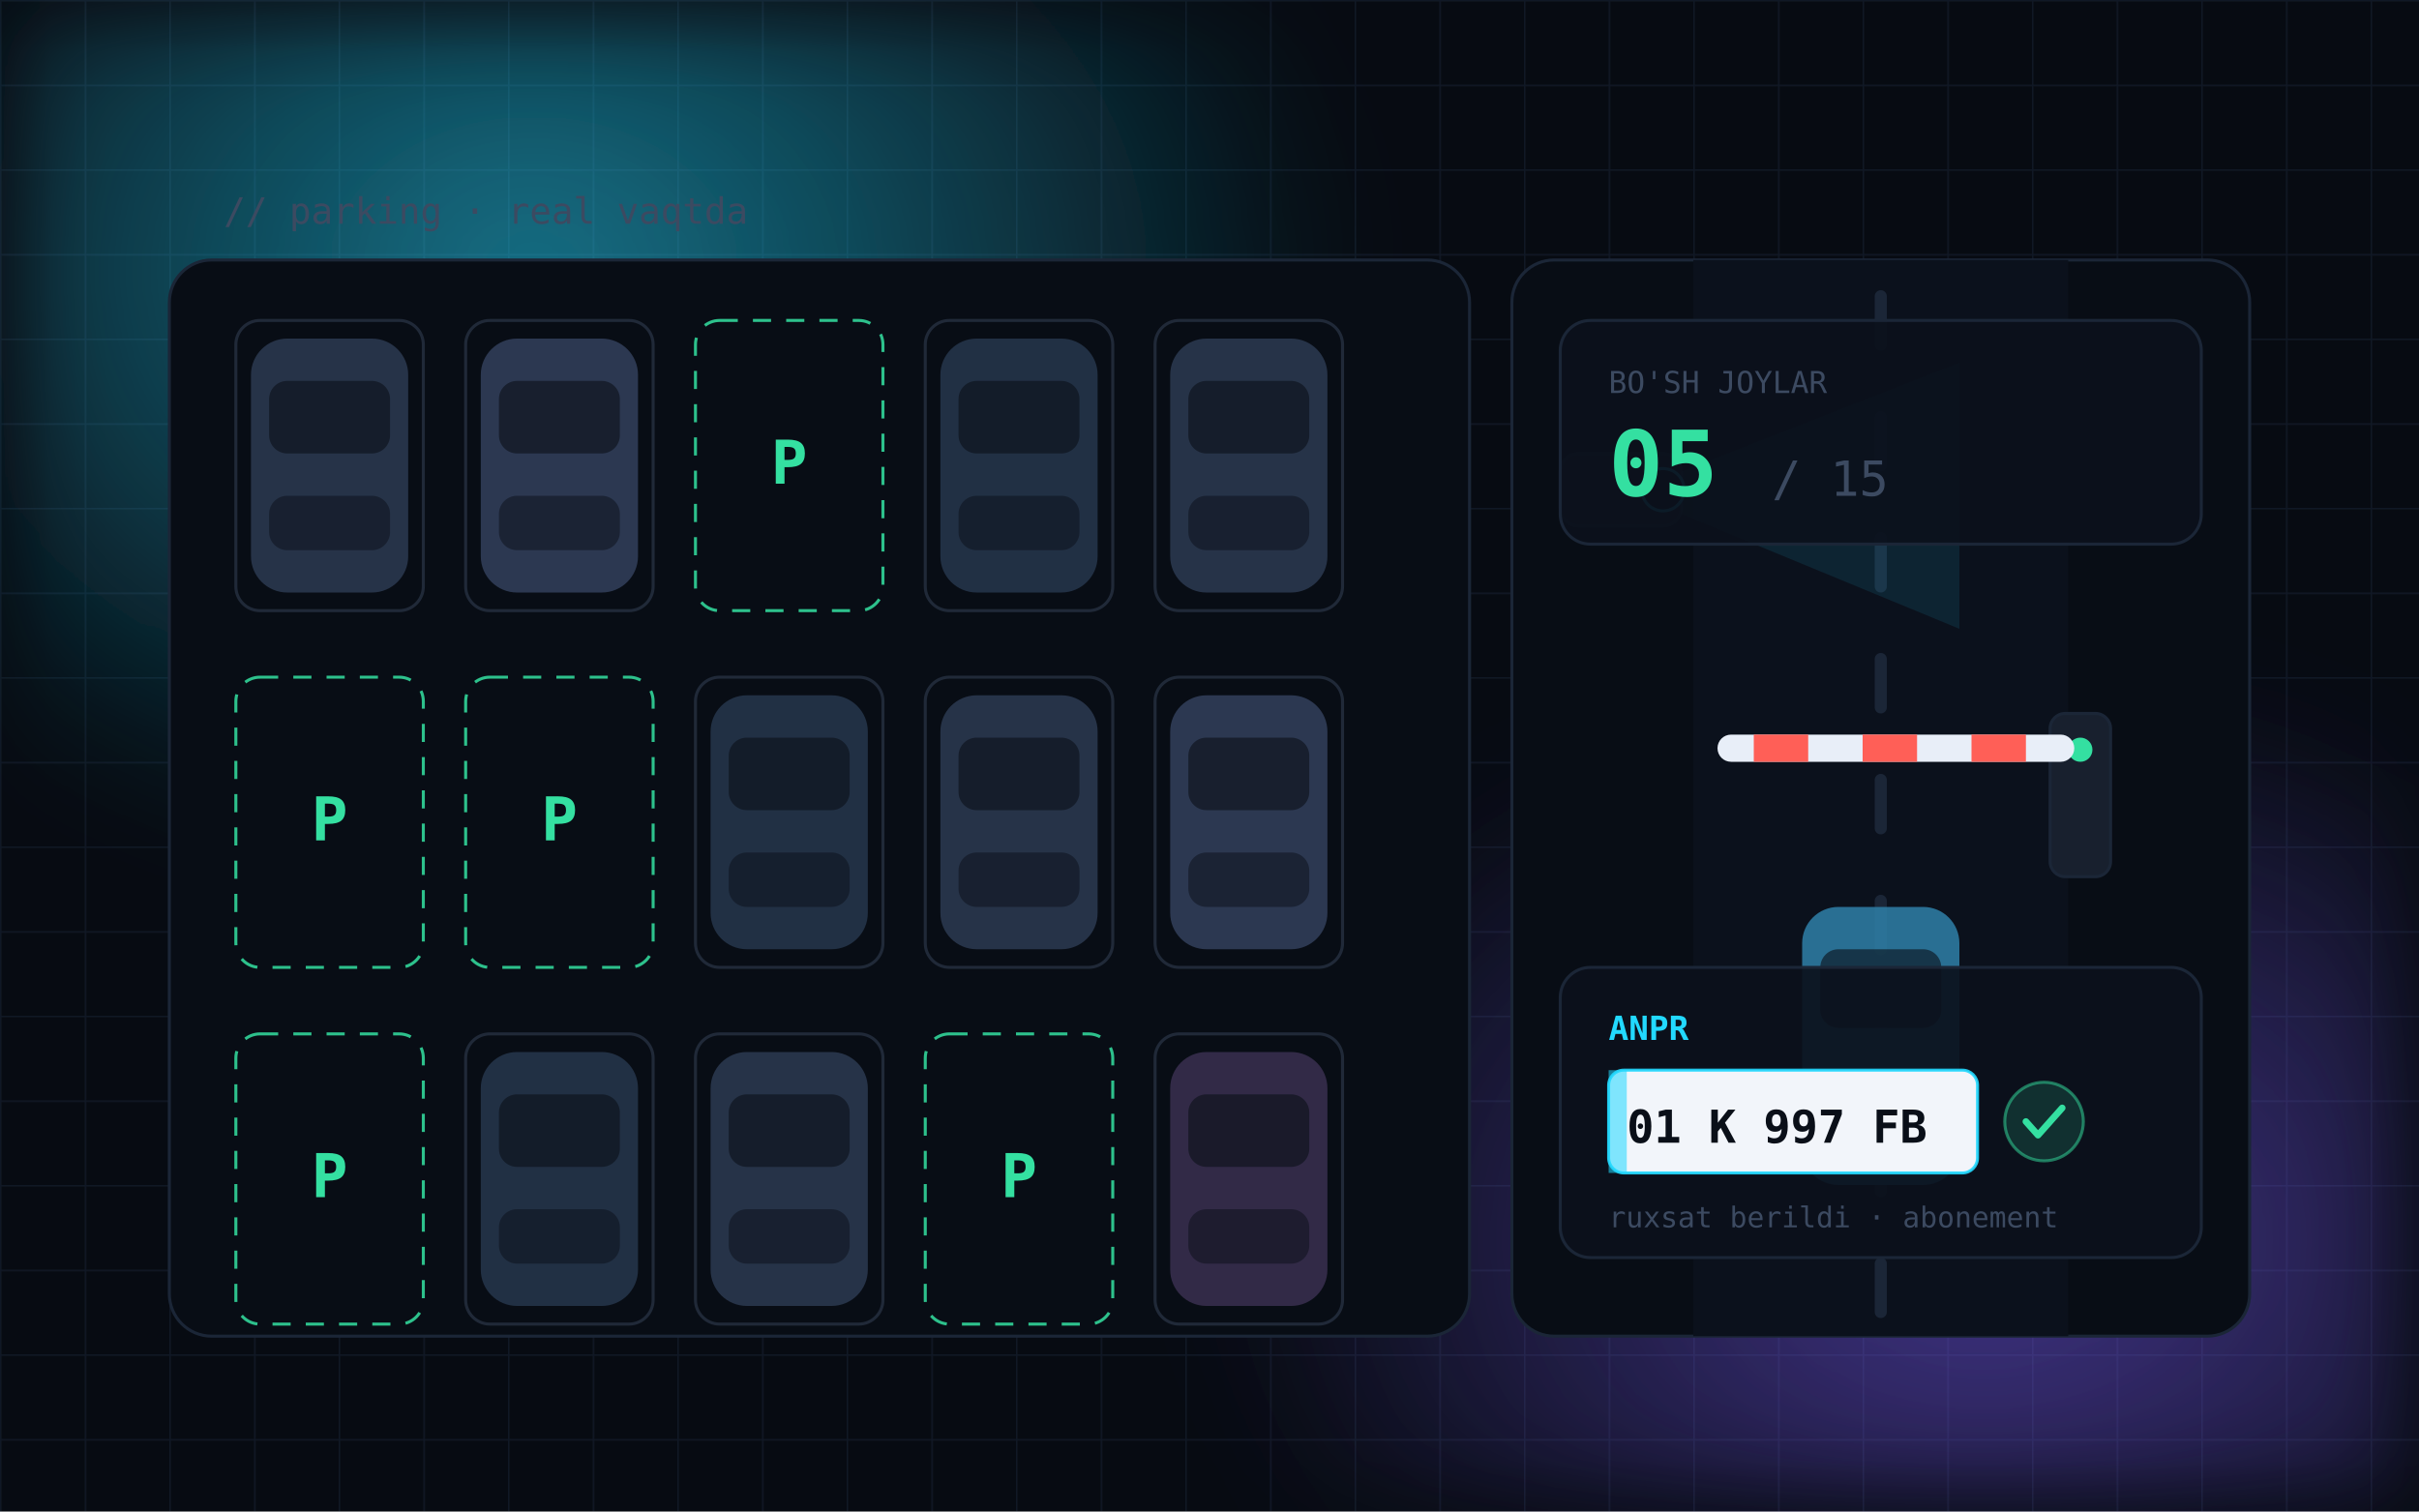
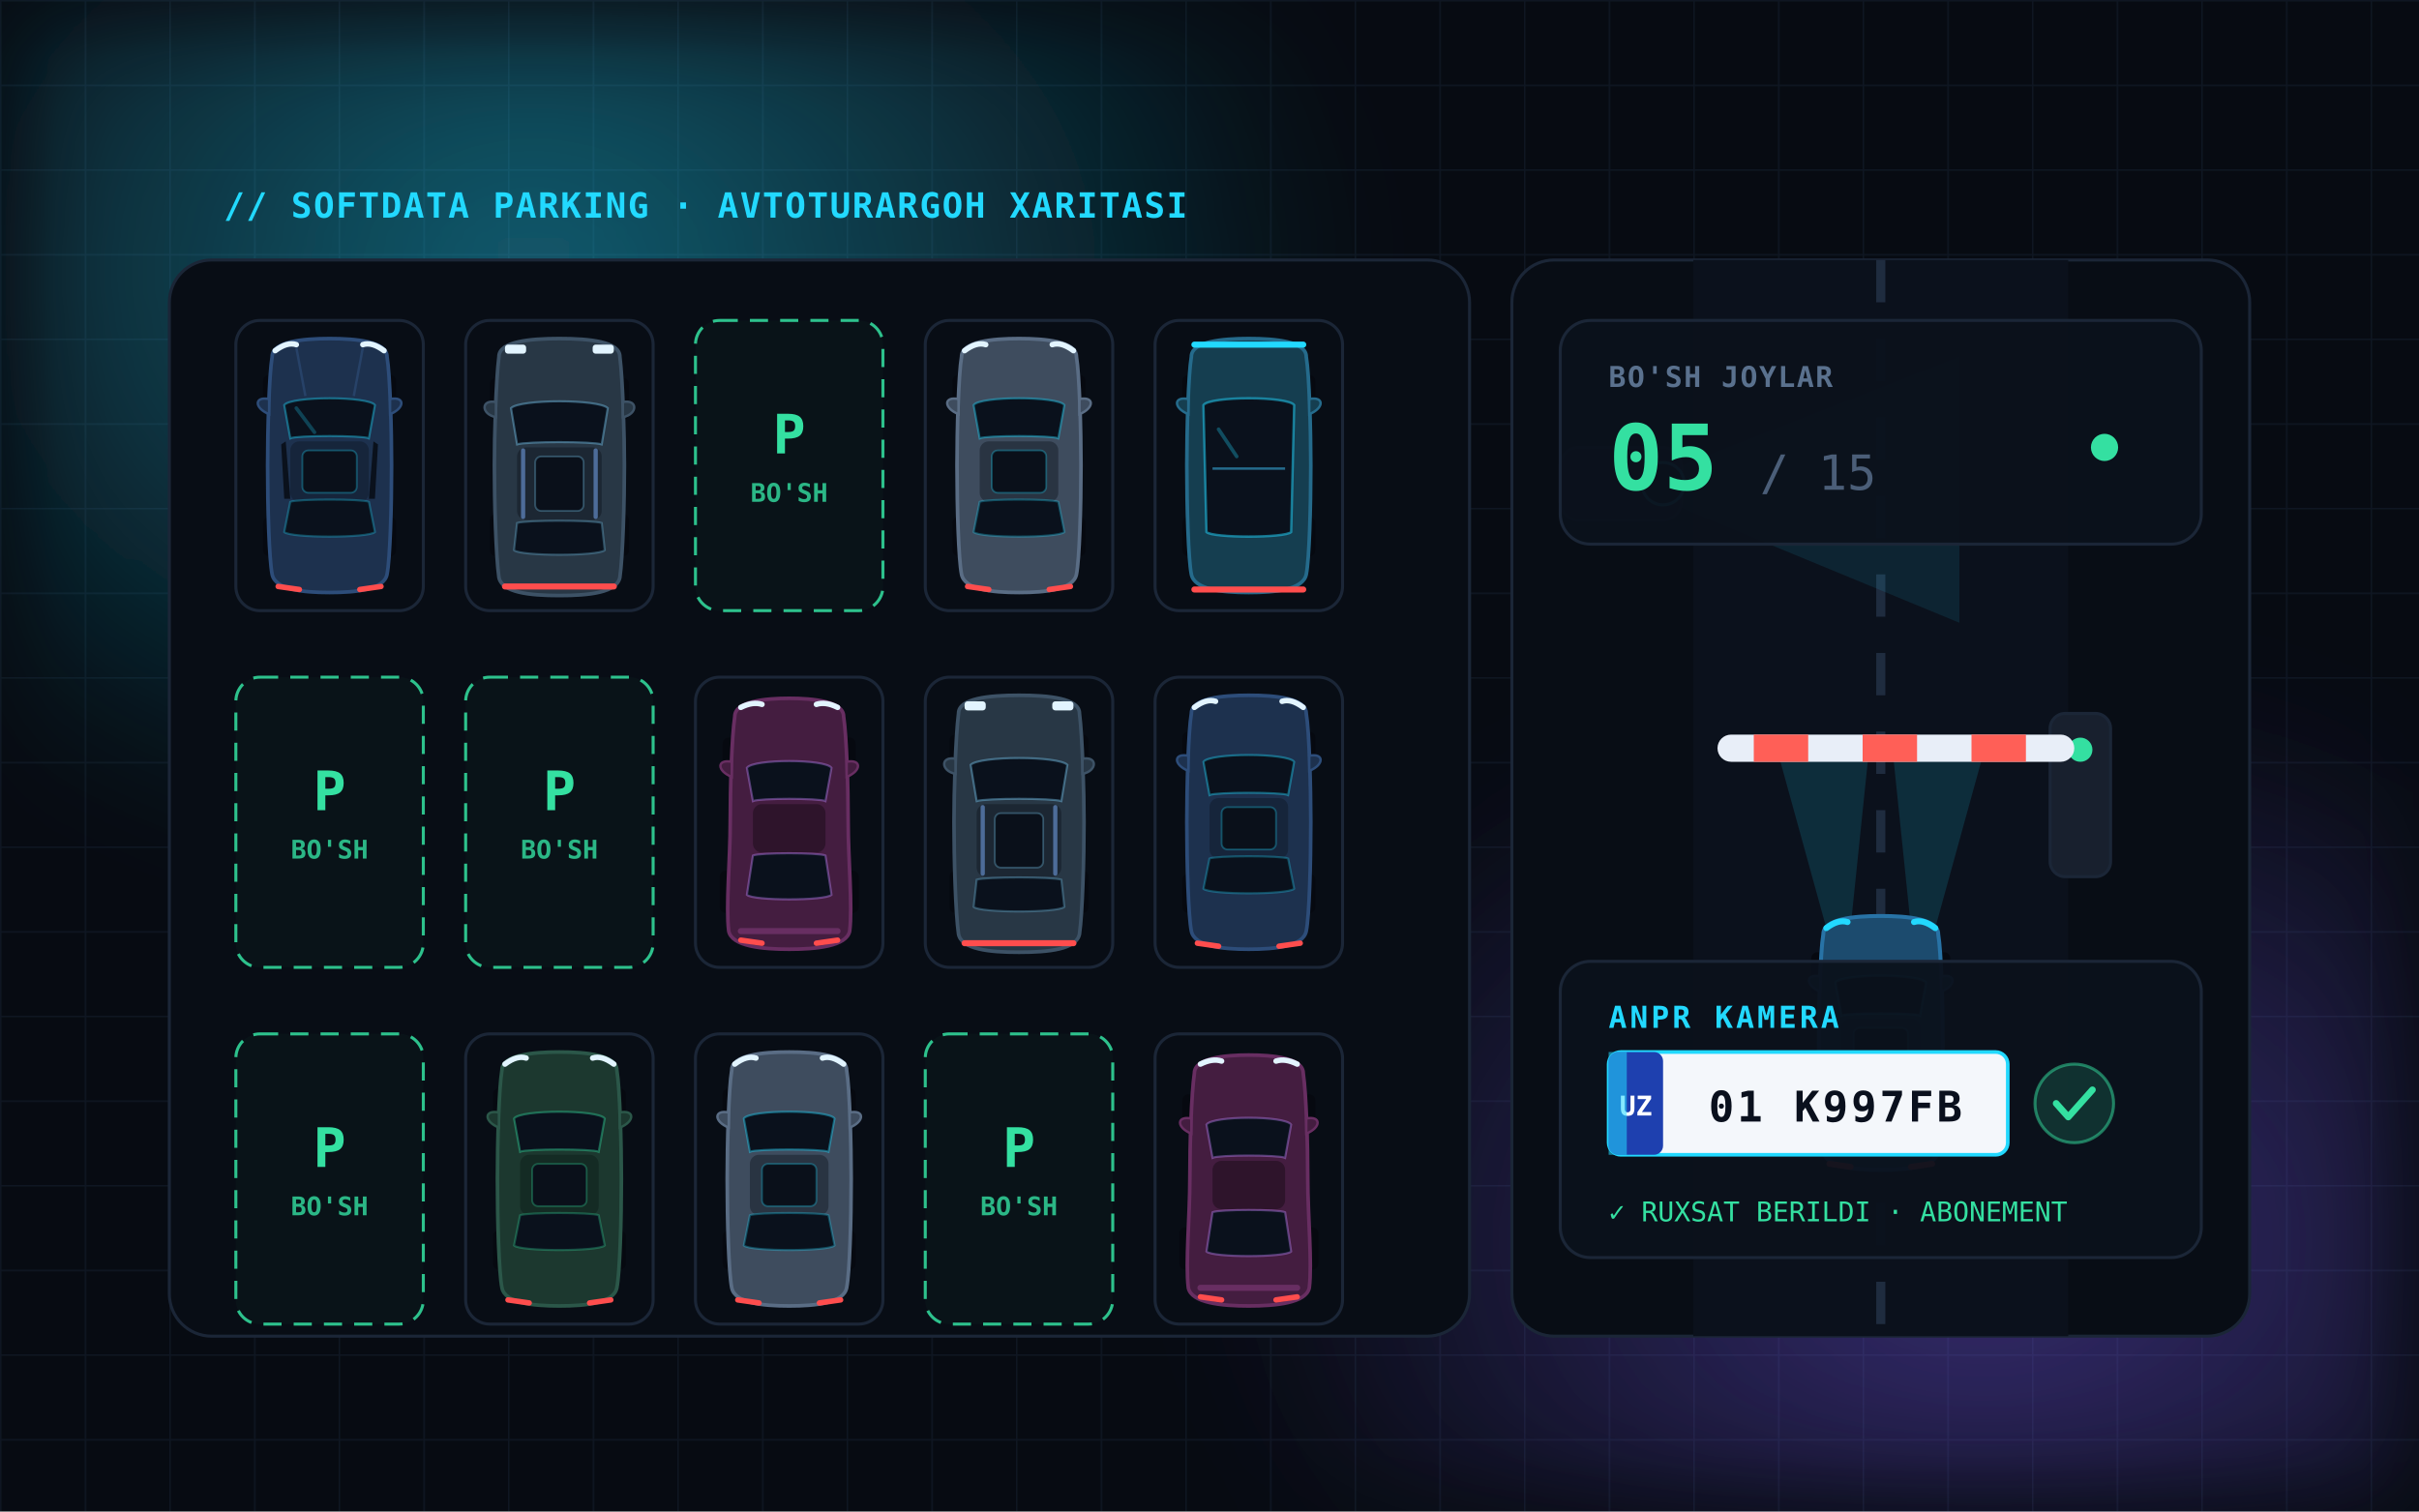
<svg xmlns="http://www.w3.org/2000/svg" viewBox="0 0 800 500" width="800" height="500" role="img" fill="none">
  <defs>
    <linearGradient id="gAcc" x1="0" y1="0" x2="1" y2="1">
      <stop offset="0" stop-color="#22D9FF" />
      <stop offset="0.55" stop-color="#6C7CFF" />
      <stop offset="1" stop-color="#A855F7" />
    </linearGradient>
    <linearGradient id="gFade" x1="0" y1="0" x2="0" y2="1">
      <stop offset="0" stop-color="#22D9FF" stop-opacity="0.42" />
      <stop offset="1" stop-color="#22D9FF" stop-opacity="0" />
    </linearGradient>
    <linearGradient id="gFade2" x1="0" y1="0" x2="0" y2="1">
      <stop offset="0" stop-color="#7C5CFF" stop-opacity="0.34" />
      <stop offset="1" stop-color="#7C5CFF" stop-opacity="0" />
    </linearGradient>
    <radialGradient id="gGlow" cx="0.5" cy="0.5" r="0.5">
-       <stop offset="0" stop-color="#22D9FF" stop-opacity="0.5" />
+       <stop offset="0" stop-color="#22D9FF" stop-opacity="0.4" />
      <stop offset="1" stop-color="#22D9FF" stop-opacity="0" />
    </radialGradient>
    <radialGradient id="gGlow2" cx="0.5" cy="0.5" r="0.5">
-       <stop offset="0" stop-color="#7C5CFF" stop-opacity="0.5" />
+       <stop offset="0" stop-color="#7C5CFF" stop-opacity="0.4" />
      <stop offset="1" stop-color="#7C5CFF" stop-opacity="0" />
    </radialGradient>
    <pattern id="pGrid" width="28" height="28" patternUnits="userSpaceOnUse">
-       <path d="M28 0H0V28" fill="none" stroke="#7FB2FF" stroke-opacity="0.08" stroke-width="1" />
+       <path d="M28 0H0V28" fill="none" stroke="#7FB2FF" stroke-opacity="0.07" stroke-width="1" />
    </pattern>
    <filter id="fBlur" x="-50%" y="-50%" width="200%" height="200%">
-       <feGaussianBlur stdDeviation="18" />
+       <feGaussianBlur stdDeviation="20" />
    </filter>
  </defs>
  <rect width="800" height="500" fill="#070B12" />
  <rect width="800" height="500" fill="url(#pGrid)" />
  <ellipse cx="176" cy="90" rx="272" ry="200" fill="url(#gGlow)" filter="url(#fBlur)" />
  <ellipse cx="656" cy="410" rx="256" ry="190" fill="url(#gGlow2)" filter="url(#fBlur)" />
  <rect x="56" y="86" width="430" height="356" rx="14" fill="#080D15" stroke="#1B2637" />
-   <text x="74" y="74" font-family="JetBrains Mono, Consolas, monospace" font-size="12" font-weight="500" fill="#3C4A61" text-anchor="start">// parking · real vaqtda</text>
-   <rect x="78" y="106" width="62" height="96" rx="8" fill="none" stroke="#39465C" stroke-opacity="0.5" stroke-dasharray="0" />
-   <rect x="83" y="112" width="52" height="84" rx="12" fill="#2C3A52" fill-opacity="0.85" />
-   <rect x="89" y="126" width="40" height="24" rx="6" fill="#0A0F18" fill-opacity="0.6" />
-   <rect x="89" y="164" width="40" height="18" rx="6" fill="#0A0F18" fill-opacity="0.5" />
-   <rect x="154" y="106" width="62" height="96" rx="8" fill="none" stroke="#39465C" stroke-opacity="0.5" stroke-dasharray="0" />
-   <rect x="159" y="112" width="52" height="84" rx="12" fill="#33405C" fill-opacity="0.85" />
-   <rect x="165" y="126" width="40" height="24" rx="6" fill="#0A0F18" fill-opacity="0.6" />
-   <rect x="165" y="164" width="40" height="18" rx="6" fill="#0A0F18" fill-opacity="0.5" />
-   <rect x="230" y="106" width="62" height="96" rx="8" fill="none" stroke="#34E0A1" stroke-opacity="0.85" stroke-dasharray="6 5">
-     <animate attributeName="stroke-opacity" values="0.85;0.35;0.85" dur="3.0s" repeatCount="indefinite" />
-   </rect>
-   <text x="261.0" y="160.0" font-family="JetBrains Mono, Consolas, monospace" font-size="20" font-weight="700" fill="#34E0A1" text-anchor="middle">P</text>
-   <rect x="306" y="106" width="62" height="96" rx="8" fill="none" stroke="#39465C" stroke-opacity="0.5" stroke-dasharray="0" />
-   <rect x="311" y="112" width="52" height="84" rx="12" fill="#26364D" fill-opacity="0.85" />
-   <rect x="317" y="126" width="40" height="24" rx="6" fill="#0A0F18" fill-opacity="0.6" />
-   <rect x="317" y="164" width="40" height="18" rx="6" fill="#0A0F18" fill-opacity="0.5" />
-   <rect x="382" y="106" width="62" height="96" rx="8" fill="none" stroke="#39465C" stroke-opacity="0.5" stroke-dasharray="0" />
-   <rect x="387" y="112" width="52" height="84" rx="12" fill="#2C3A52" fill-opacity="0.85" />
-   <rect x="393" y="126" width="40" height="24" rx="6" fill="#0A0F18" fill-opacity="0.6" />
-   <rect x="393" y="164" width="40" height="18" rx="6" fill="#0A0F18" fill-opacity="0.5" />
-   <rect x="78" y="224" width="62" height="96" rx="8" fill="none" stroke="#34E0A1" stroke-opacity="0.85" stroke-dasharray="6 5">
-     <animate attributeName="stroke-opacity" values="0.85;0.35;0.85" dur="2.4s" repeatCount="indefinite" />
-   </rect>
-   <text x="109.0" y="278.0" font-family="JetBrains Mono, Consolas, monospace" font-size="20" font-weight="700" fill="#34E0A1" text-anchor="middle">P</text>
-   <rect x="154" y="224" width="62" height="96" rx="8" fill="none" stroke="#34E0A1" stroke-opacity="0.85" stroke-dasharray="6 5">
-     <animate attributeName="stroke-opacity" values="0.85;0.35;0.85" dur="2.7s" repeatCount="indefinite" />
-   </rect>
-   <text x="185.0" y="278.0" font-family="JetBrains Mono, Consolas, monospace" font-size="20" font-weight="700" fill="#34E0A1" text-anchor="middle">P</text>
-   <rect x="230" y="224" width="62" height="96" rx="8" fill="none" stroke="#39465C" stroke-opacity="0.5" stroke-dasharray="0" />
-   <rect x="235" y="230" width="52" height="84" rx="12" fill="#26364D" fill-opacity="0.85" />
-   <rect x="241" y="244" width="40" height="24" rx="6" fill="#0A0F18" fill-opacity="0.6" />
-   <rect x="241" y="282" width="40" height="18" rx="6" fill="#0A0F18" fill-opacity="0.5" />
-   <rect x="306" y="224" width="62" height="96" rx="8" fill="none" stroke="#39465C" stroke-opacity="0.5" stroke-dasharray="0" />
-   <rect x="311" y="230" width="52" height="84" rx="12" fill="#2C3A52" fill-opacity="0.85" />
-   <rect x="317" y="244" width="40" height="24" rx="6" fill="#0A0F18" fill-opacity="0.6" />
-   <rect x="317" y="282" width="40" height="18" rx="6" fill="#0A0F18" fill-opacity="0.5" />
-   <rect x="382" y="224" width="62" height="96" rx="8" fill="none" stroke="#39465C" stroke-opacity="0.5" stroke-dasharray="0" />
-   <rect x="387" y="230" width="52" height="84" rx="12" fill="#33405C" fill-opacity="0.85" />
-   <rect x="393" y="244" width="40" height="24" rx="6" fill="#0A0F18" fill-opacity="0.6" />
-   <rect x="393" y="282" width="40" height="18" rx="6" fill="#0A0F18" fill-opacity="0.5" />
-   <rect x="78" y="342" width="62" height="96" rx="8" fill="none" stroke="#34E0A1" stroke-opacity="0.85" stroke-dasharray="6 5">
-     <animate attributeName="stroke-opacity" values="0.85;0.35;0.85" dur="2.4s" repeatCount="indefinite" />
-   </rect>
-   <text x="109.0" y="396.0" font-family="JetBrains Mono, Consolas, monospace" font-size="20" font-weight="700" fill="#34E0A1" text-anchor="middle">P</text>
-   <rect x="154" y="342" width="62" height="96" rx="8" fill="none" stroke="#39465C" stroke-opacity="0.5" stroke-dasharray="0" />
-   <rect x="159" y="348" width="52" height="84" rx="12" fill="#26364D" fill-opacity="0.85" />
-   <rect x="165" y="362" width="40" height="24" rx="6" fill="#0A0F18" fill-opacity="0.6" />
-   <rect x="165" y="400" width="40" height="18" rx="6" fill="#0A0F18" fill-opacity="0.5" />
-   <rect x="230" y="342" width="62" height="96" rx="8" fill="none" stroke="#39465C" stroke-opacity="0.5" stroke-dasharray="0" />
-   <rect x="235" y="348" width="52" height="84" rx="12" fill="#2C3A52" fill-opacity="0.85" />
-   <rect x="241" y="362" width="40" height="24" rx="6" fill="#0A0F18" fill-opacity="0.6" />
-   <rect x="241" y="400" width="40" height="18" rx="6" fill="#0A0F18" fill-opacity="0.5" />
-   <rect x="306" y="342" width="62" height="96" rx="8" fill="none" stroke="#34E0A1" stroke-opacity="0.85" stroke-dasharray="6 5">
-     <animate attributeName="stroke-opacity" values="0.85;0.35;0.85" dur="3.3s" repeatCount="indefinite" />
-   </rect>
-   <text x="337.0" y="396.0" font-family="JetBrains Mono, Consolas, monospace" font-size="20" font-weight="700" fill="#34E0A1" text-anchor="middle">P</text>
-   <rect x="382" y="342" width="62" height="96" rx="8" fill="none" stroke="#39465C" stroke-opacity="0.5" stroke-dasharray="0" />
-   <rect x="387" y="348" width="52" height="84" rx="12" fill="#3A3050" fill-opacity="0.85" />
-   <rect x="393" y="362" width="40" height="24" rx="6" fill="#0A0F18" fill-opacity="0.6" />
-   <rect x="393" y="400" width="40" height="18" rx="6" fill="#0A0F18" fill-opacity="0.5" />
+   <text x="74" y="72" font-family="JetBrains Mono, Consolas, monospace" font-size="11.5" font-weight="600" fill="#22D9FF" letter-spacing="0.5">// SOFTDATA PARKING · AVTOTURARGOH XARITASI</text>
+   <g transform="translate(109, 154)">
+     <rect x="-31" y="-48" width="62" height="96" rx="8" fill="none" stroke="#1B2637" stroke-width="1" />
+     <rect x="-22" y="-30" width="4.5" height="13" rx="2" fill="#060910" />
+     <rect x="17.5" y="-30" width="4.5" height="13" rx="2" fill="#060910" />
+     <rect x="-22" y="17" width="4.5" height="13" rx="2" fill="#060910" />
+     <rect x="17.5" y="17" width="4.5" height="13" rx="2" fill="#060910" />
+     <path d="M-19,-36 C-19,-41 -9,-42 0,-42 C9,-42 19,-41 19,-36 C20,-30 20.5,-12 20.5,0 C20.5,14 20,31 19,36 C18,41 9,42 0,42 C-9,42 -18,41 -19,36 C-20,31 -20.5,14 -20.5,0 C-20.5,-12 -20,-30 -19,-36 Z" fill="#1D314E" stroke="#2D4D7A" stroke-width="1.2" />
+     <path d="M-20,-22 C-25,-23 -25,-19 -20,-17 Z" fill="#1D314E" stroke="#2D4D7A" stroke-width="0.8" />
+     <path d="M20,-22 C25,-23 25,-19 20,-17 Z" fill="#1D314E" stroke="#2D4D7A" stroke-width="0.8" />
+     <path d="M-11,-39 L-8,-23 M11,-39 L8,-23" stroke="#2D4D7A" stroke-width="0.8" stroke-opacity="0.6" />
+     <path d="M-15,-20 C-13,-23 13,-23 15,-20 L13,-9 C11,-10 -11,-10 -13,-9 Z" fill="#0A111C" stroke="#22D9FF" stroke-opacity="0.4" stroke-width="0.7" />
+     <path d="M-11,-19 L-5,-11" stroke="#22D9FF" stroke-opacity="0.25" stroke-width="1.2" stroke-linecap="round" />
+     <rect x="-13" y="-8" width="26" height="20" rx="3" fill="#16253B" />
+     <rect x="-9" y="-5" width="18" height="14" rx="2" fill="#0A101A" stroke="#22D9FF" stroke-opacity="0.3" stroke-width="0.6" />
+     <path d="M-14.5,-8 L-13,11 L-15,11 L-16,-7 Z" fill="#0A111C" />
+     <path d="M14.5,-8 L13,11 L15,11 L16,-7 Z" fill="#0A111C" />
+     <path d="M-13,12 C-11,11 11,11 13,12 L15,22 C13,24 -13,24 -15,22 Z" fill="#0A111C" stroke="#22D9FF" stroke-opacity="0.3" stroke-width="0.7" />
+     <path d="M-18,-38 Q-14,-41 -11,-40" stroke="#E2F4FF" stroke-width="1.8" stroke-linecap="round" fill="none" />
+     <path d="M18,-38 Q14,-41 11,-40" stroke="#E2F4FF" stroke-width="1.8" stroke-linecap="round" fill="none" />
+     <line x1="-17" y1="40" x2="-10" y2="41" stroke="#FF4D4D" stroke-width="1.8" stroke-linecap="round" />
+     <line x1="17" y1="40" x2="10" y2="41" stroke="#FF4D4D" stroke-width="1.8" stroke-linecap="round" />
+   </g>
+   <g transform="translate(185, 154)">
+     <rect x="-31" y="-48" width="62" height="96" rx="8" fill="none" stroke="#1B2637" stroke-width="1" />
+     <rect x="-23" y="-29" width="5" height="14" rx="2" fill="#060910" />
+     <rect x="18" y="-29" width="5" height="14" rx="2" fill="#060910" />
+     <rect x="-23" y="16" width="5" height="14" rx="2" fill="#060910" />
+     <rect x="18" y="16" width="5" height="14" rx="2" fill="#060910" />
+     <path d="M-20,-36 C-20,-41 -10,-42 0,-42 C10,-42 20,-41 20,-36 C21,-28 21.5,-10 21.5,0 C21.5,12 21,30 20,37 C19,42 10,43 0,43 C-10,43 -19,42 -20,37 C-21,30 -21.5,12 -21.5,0 C-21.5,-10 -21,-28 -20,-36 Z" fill="#283745" stroke="#3D5266" stroke-width="1.2" />
+     <path d="M-21,-21 C-26,-22 -26,-17 -21,-16 Z" fill="#283745" stroke="#3D5266" stroke-width="0.8" />
+     <path d="M21,-21 C26,-22 26,-17 21,-16 Z" fill="#283745" stroke="#3D5266" stroke-width="0.8" />
+     <path d="M-16,-19 C-13,-22 13,-22 16,-19 L14,-7 C11,-8 -11,-8 -14,-7 Z" fill="#0A111C" stroke="#7DD3FC" stroke-opacity="0.4" stroke-width="0.7" />
+     <rect x="-14" y="-6" width="28" height="24" rx="3" fill="#1C2733" />
+     <line x1="-12" y1="-5" x2="-12" y2="17" stroke="#7FB2FF" stroke-opacity="0.5" stroke-width="1.4" stroke-linecap="round" />
+     <line x1="12" y1="-5" x2="12" y2="17" stroke="#7FB2FF" stroke-opacity="0.5" stroke-width="1.4" stroke-linecap="round" />
+     <rect x="-8" y="-3" width="16" height="18" rx="2" fill="#0A101A" stroke="#7DD3FC" stroke-opacity="0.3" stroke-width="0.6" />
+     <path d="M-14,19 C-11,18 11,18 14,19 L15,28 C13,30 -13,30 -15,28 Z" fill="#0A111C" stroke="#7DD3FC" stroke-opacity="0.3" stroke-width="0.7" />
+     <rect x="-18" y="-40" width="7" height="3" rx="1" fill="#E2F4FF" />
+     <rect x="11" y="-40" width="7" height="3" rx="1" fill="#E2F4FF" />
+     <path d="M-18,40 L18,40" stroke="#FF4D4D" stroke-width="2" stroke-linecap="round" />
+   </g>
+   <rect x="230" y="106" width="62" height="96" rx="8" fill="#34E0A1" fill-opacity="0.03" stroke="#34E0A1" stroke-opacity="0.85" stroke-dasharray="6 4">
+     <animate attributeName="stroke-opacity" values="0.85;0.3;0.85" dur="2.8s" repeatCount="indefinite" />
+   </rect>
+   <text x="261" y="150" font-family="JetBrains Mono, Consolas, monospace" font-size="18" font-weight="800" fill="#34E0A1" text-anchor="middle">P</text>
+   <text x="261" y="166" font-family="JetBrains Mono, Consolas, monospace" font-size="8.5" font-weight="600" fill="#34E0A1" fill-opacity="0.8" text-anchor="middle">BO'SH</text>
+   <g transform="translate(337, 154)">
+     <rect x="-31" y="-48" width="62" height="96" rx="8" fill="none" stroke="#1B2637" stroke-width="1" />
+     <rect x="-22" y="-30" width="4.5" height="13" rx="2" fill="#060910" />
+     <rect x="17.5" y="-30" width="4.5" height="13" rx="2" fill="#060910" />
+     <rect x="-22" y="17" width="4.5" height="13" rx="2" fill="#060910" />
+     <rect x="17.5" y="17" width="4.5" height="13" rx="2" fill="#060910" />
+     <path d="M-19,-36 C-19,-41 -9,-42 0,-42 C9,-42 19,-41 19,-36 C20,-30 20.5,-12 20.5,0 C20.5,14 20,31 19,36 C18,41 9,42 0,42 C-9,42 -18,41 -19,36 C-20,31 -20.5,14 -20.5,0 C-20.5,-12 -20,-30 -19,-36 Z" fill="#3E4C5E" stroke="#5A6D85" stroke-width="1.2" />
+     <path d="M-20,-22 C-25,-23 -25,-19 -20,-17 Z" fill="#3E4C5E" stroke="#5A6D85" stroke-width="0.8" />
+     <path d="M20,-22 C25,-23 25,-19 20,-17 Z" fill="#3E4C5E" stroke="#5A6D85" stroke-width="0.8" />
+     <path d="M-15,-20 C-13,-23 13,-23 15,-20 L13,-9 C11,-10 -11,-10 -13,-9 Z" fill="#0A111C" stroke="#22D9FF" stroke-opacity="0.4" stroke-width="0.7" />
+     <rect x="-13" y="-8" width="26" height="20" rx="3" fill="#293442" />
+     <rect x="-9" y="-5" width="18" height="14" rx="2" fill="#0A101A" stroke="#22D9FF" stroke-opacity="0.3" stroke-width="0.6" />
+     <path d="M-13,12 C-11,11 11,11 13,12 L15,22 C13,24 -13,24 -15,22 Z" fill="#0A111C" stroke="#22D9FF" stroke-opacity="0.3" stroke-width="0.7" />
+     <path d="M-18,-38 Q-14,-41 -11,-40" stroke="#E2F4FF" stroke-width="1.8" stroke-linecap="round" fill="none" />
+     <path d="M18,-38 Q14,-41 11,-40" stroke="#E2F4FF" stroke-width="1.8" stroke-linecap="round" fill="none" />
+     <line x1="-17" y1="40" x2="-10" y2="41" stroke="#FF4D4D" stroke-width="1.8" stroke-linecap="round" />
+     <line x1="17" y1="40" x2="10" y2="41" stroke="#FF4D4D" stroke-width="1.8" stroke-linecap="round" />
+   </g>
+   <g transform="translate(413, 154)">
+     <rect x="-31" y="-48" width="62" height="96" rx="8" fill="none" stroke="#1B2637" stroke-width="1" />
+     <rect x="-22" y="-30" width="4.5" height="13" rx="2" fill="#060910" />
+     <rect x="17.5" y="-30" width="4.5" height="13" rx="2" fill="#060910" />
+     <rect x="-22" y="17" width="4.5" height="13" rx="2" fill="#060910" />
+     <rect x="17.5" y="17" width="4.5" height="13" rx="2" fill="#060910" />
+     <path d="M-19,-36 C-19,-41 -9,-42 0,-42 C9,-42 19,-41 19,-36 C20,-30 20.5,-12 20.5,0 C20.5,14 20,31 19,36 C18,41 9,42 0,42 C-9,42 -18,41 -19,36 C-20,31 -20.5,14 -20.5,0 C-20.5,-12 -20,-30 -19,-36 Z" fill="#153E50" stroke="#256B8C" stroke-width="1.2" />
+     <path d="M-20,-22 C-25,-23 -25,-19 -20,-17 Z" fill="#153E50" stroke="#256B8C" stroke-width="0.8" />
+     <path d="M20,-22 C25,-23 25,-19 20,-17 Z" fill="#153E50" stroke="#256B8C" stroke-width="0.8" />
+     <path d="M-15,-20 C-13,-23 13,-23 15,-20 L14,22 C12,24 -12,24 -14,22 Z" fill="#0A111C" stroke="#22D9FF" stroke-opacity="0.5" stroke-width="0.8" />
+     <path d="M-10,-12 L-4,-3" stroke="#22D9FF" stroke-opacity="0.3" stroke-width="1.2" stroke-linecap="round" />
+     <line x1="-12" y1="1" x2="12" y2="1" stroke="#256B8C" stroke-width="0.8" />
+     <path d="M-18,-40 L18,-40" stroke="#22D9FF" stroke-width="2" stroke-linecap="round" />
+     <path d="M-18,41 L18,41" stroke="#FF4D4D" stroke-width="2" stroke-linecap="round" />
+   </g>
+   <rect x="78" y="224" width="62" height="96" rx="8" fill="#34E0A1" fill-opacity="0.03" stroke="#34E0A1" stroke-opacity="0.85" stroke-dasharray="6 4">
+     <animate attributeName="stroke-opacity" values="0.85;0.3;0.85" dur="2.4s" repeatCount="indefinite" />
+   </rect>
+   <text x="109" y="268" font-family="JetBrains Mono, Consolas, monospace" font-size="18" font-weight="800" fill="#34E0A1" text-anchor="middle">P</text>
+   <text x="109" y="284" font-family="JetBrains Mono, Consolas, monospace" font-size="8.5" font-weight="600" fill="#34E0A1" fill-opacity="0.8" text-anchor="middle">BO'SH</text>
+   <rect x="154" y="224" width="62" height="96" rx="8" fill="#34E0A1" fill-opacity="0.03" stroke="#34E0A1" stroke-opacity="0.85" stroke-dasharray="6 4">
+     <animate attributeName="stroke-opacity" values="0.85;0.3;0.85" dur="3.1s" repeatCount="indefinite" />
+   </rect>
+   <text x="185" y="268" font-family="JetBrains Mono, Consolas, monospace" font-size="18" font-weight="800" fill="#34E0A1" text-anchor="middle">P</text>
+   <text x="185" y="284" font-family="JetBrains Mono, Consolas, monospace" font-size="8.5" font-weight="600" fill="#34E0A1" fill-opacity="0.8" text-anchor="middle">BO'SH</text>
+   <g transform="translate(261, 272)">
+     <rect x="-31" y="-48" width="62" height="96" rx="8" fill="none" stroke="#1B2637" stroke-width="1" />
+     <rect x="-22" y="-28" width="4.5" height="13" rx="2" fill="#060910" />
+     <rect x="17.5" y="-28" width="4.5" height="13" rx="2" fill="#060910" />
+     <rect x="-23" y="16" width="5" height="14" rx="2" fill="#060910" />
+     <rect x="18" y="16" width="5" height="14" rx="2" fill="#060910" />
+     <path d="M-18,-35 C-18,-40 -8,-41 0,-41 C8,-41 18,-40 18,-35 C19,-28 19.5,-12 19.5,0 C19.5,12 21,28 20,36 C19,41 9,42 0,42 C-9,42 -19,41 -20,36 C-21,28 -19.5,12 -19.5,0 C-19.5,-12 -19,-28 -18,-35 Z" fill="#441D40" stroke="#682E62" stroke-width="1.2" />
+     <path d="M-19,-20 C-24,-21 -24,-17 -19,-15 Z" fill="#441D40" stroke="#682E62" stroke-width="0.8" />
+     <path d="M19,-20 C24,-21 24,-17 19,-15 Z" fill="#441D40" stroke="#682E62" stroke-width="0.8" />
+     <path d="M-14,-18 C-12,-21 12,-21 14,-18 L12,-7 C10,-8 -10,-8 -12,-7 Z" fill="#0A111C" stroke="#C084FC" stroke-opacity="0.4" stroke-width="0.7" />
+     <rect x="-12" y="-6" width="24" height="16" rx="3" fill="#2E142B" />
+     <path d="M-12,11 C-10,10 10,10 12,11 L14,24 C12,26 -12,26 -14,24 Z" fill="#0A111C" stroke="#C084FC" stroke-opacity="0.4" stroke-width="0.7" />
+     <line x1="-16" y1="36" x2="16" y2="36" stroke="#682E62" stroke-width="2" stroke-linecap="round" />
+     <path d="M-16,-38 Q-12,-40 -9,-39" stroke="#E2F4FF" stroke-width="1.8" stroke-linecap="round" fill="none" />
+     <path d="M16,-38 Q12,-40 9,-39" stroke="#E2F4FF" stroke-width="1.8" stroke-linecap="round" fill="none" />
+     <line x1="-16" y1="39" x2="-9" y2="40" stroke="#FF4D4D" stroke-width="1.8" stroke-linecap="round" />
+     <line x1="16" y1="39" x2="9" y2="40" stroke="#FF4D4D" stroke-width="1.8" stroke-linecap="round" />
+   </g>
+   <g transform="translate(337, 272)">
+     <rect x="-31" y="-48" width="62" height="96" rx="8" fill="none" stroke="#1B2637" stroke-width="1" />
+     <rect x="-23" y="-29" width="5" height="14" rx="2" fill="#060910" />
+     <rect x="18" y="-29" width="5" height="14" rx="2" fill="#060910" />
+     <rect x="-23" y="16" width="5" height="14" rx="2" fill="#060910" />
+     <rect x="18" y="16" width="5" height="14" rx="2" fill="#060910" />
+     <path d="M-20,-36 C-20,-41 -10,-42 0,-42 C10,-42 20,-41 20,-36 C21,-28 21.5,-10 21.5,0 C21.5,12 21,30 20,37 C19,42 10,43 0,43 C-10,43 -19,42 -20,37 C-21,30 -21.5,12 -21.5,0 C-21.5,-10 -21,-28 -20,-36 Z" fill="#283745" stroke="#3D5266" stroke-width="1.2" />
+     <path d="M-21,-21 C-26,-22 -26,-17 -21,-16 Z" fill="#283745" stroke="#3D5266" stroke-width="0.8" />
+     <path d="M21,-21 C26,-22 26,-17 21,-16 Z" fill="#283745" stroke="#3D5266" stroke-width="0.8" />
+     <path d="M-16,-19 C-13,-22 13,-22 16,-19 L14,-7 C11,-8 -11,-8 -14,-7 Z" fill="#0A111C" stroke="#7DD3FC" stroke-opacity="0.4" stroke-width="0.7" />
+     <rect x="-14" y="-6" width="28" height="24" rx="3" fill="#1C2733" />
+     <line x1="-12" y1="-5" x2="-12" y2="17" stroke="#7FB2FF" stroke-opacity="0.5" stroke-width="1.4" stroke-linecap="round" />
+     <line x1="12" y1="-5" x2="12" y2="17" stroke="#7FB2FF" stroke-opacity="0.5" stroke-width="1.4" stroke-linecap="round" />
+     <rect x="-8" y="-3" width="16" height="18" rx="2" fill="#0A101A" stroke="#7DD3FC" stroke-opacity="0.3" stroke-width="0.6" />
+     <path d="M-14,19 C-11,18 11,18 14,19 L15,28 C13,30 -13,30 -15,28 Z" fill="#0A111C" stroke="#7DD3FC" stroke-opacity="0.3" stroke-width="0.7" />
+     <rect x="-18" y="-40" width="7" height="3" rx="1" fill="#E2F4FF" />
+     <rect x="11" y="-40" width="7" height="3" rx="1" fill="#E2F4FF" />
+     <path d="M-18,40 L18,40" stroke="#FF4D4D" stroke-width="2" stroke-linecap="round" />
+   </g>
+   <g transform="translate(413, 272)">
+     <rect x="-31" y="-48" width="62" height="96" rx="8" fill="none" stroke="#1B2637" stroke-width="1" />
+     <rect x="-22" y="-30" width="4.5" height="13" rx="2" fill="#060910" />
+     <rect x="17.5" y="-30" width="4.5" height="13" rx="2" fill="#060910" />
+     <rect x="-22" y="17" width="4.5" height="13" rx="2" fill="#060910" />
+     <rect x="17.5" y="17" width="4.5" height="13" rx="2" fill="#060910" />
+     <path d="M-19,-36 C-19,-41 -9,-42 0,-42 C9,-42 19,-41 19,-36 C20,-30 20.5,-12 20.5,0 C20.5,14 20,31 19,36 C18,41 9,42 0,42 C-9,42 -18,41 -19,36 C-20,31 -20.5,14 -20.5,0 C-20.5,-12 -20,-30 -19,-36 Z" fill="#1D314E" stroke="#2D4D7A" stroke-width="1.2" />
+     <path d="M-20,-22 C-25,-23 -25,-19 -20,-17 Z" fill="#1D314E" stroke="#2D4D7A" stroke-width="0.8" />
+     <path d="M20,-22 C25,-23 25,-19 20,-17 Z" fill="#1D314E" stroke="#2D4D7A" stroke-width="0.8" />
+     <path d="M-15,-20 C-13,-23 13,-23 15,-20 L13,-9 C11,-10 -11,-10 -13,-9 Z" fill="#0A111C" stroke="#22D9FF" stroke-opacity="0.4" stroke-width="0.7" />
+     <rect x="-13" y="-8" width="26" height="20" rx="3" fill="#16253B" />
+     <rect x="-9" y="-5" width="18" height="14" rx="2" fill="#0A101A" stroke="#22D9FF" stroke-opacity="0.3" stroke-width="0.6" />
+     <path d="M-13,12 C-11,11 11,11 13,12 L15,22 C13,24 -13,24 -15,22 Z" fill="#0A111C" stroke="#22D9FF" stroke-opacity="0.3" stroke-width="0.7" />
+     <path d="M-18,-38 Q-14,-41 -11,-40" stroke="#E2F4FF" stroke-width="1.8" stroke-linecap="round" fill="none" />
+     <path d="M18,-38 Q14,-41 11,-40" stroke="#E2F4FF" stroke-width="1.8" stroke-linecap="round" fill="none" />
+     <line x1="-17" y1="40" x2="-10" y2="41" stroke="#FF4D4D" stroke-width="1.8" stroke-linecap="round" />
+     <line x1="17" y1="40" x2="10" y2="41" stroke="#FF4D4D" stroke-width="1.8" stroke-linecap="round" />
+   </g>
+   <rect x="78" y="342" width="62" height="96" rx="8" fill="#34E0A1" fill-opacity="0.03" stroke="#34E0A1" stroke-opacity="0.85" stroke-dasharray="6 4">
+     <animate attributeName="stroke-opacity" values="0.85;0.3;0.85" dur="2.6s" repeatCount="indefinite" />
+   </rect>
+   <text x="109" y="386" font-family="JetBrains Mono, Consolas, monospace" font-size="18" font-weight="800" fill="#34E0A1" text-anchor="middle">P</text>
+   <text x="109" y="402" font-family="JetBrains Mono, Consolas, monospace" font-size="8.5" font-weight="600" fill="#34E0A1" fill-opacity="0.8" text-anchor="middle">BO'SH</text>
+   <g transform="translate(185, 390)">
+     <rect x="-31" y="-48" width="62" height="96" rx="8" fill="none" stroke="#1B2637" stroke-width="1" />
+     <rect x="-22" y="-30" width="4.5" height="13" rx="2" fill="#060910" />
+     <rect x="17.5" y="-30" width="4.5" height="13" rx="2" fill="#060910" />
+     <rect x="-22" y="17" width="4.5" height="13" rx="2" fill="#060910" />
+     <rect x="17.5" y="17" width="4.5" height="13" rx="2" fill="#060910" />
+     <path d="M-19,-36 C-19,-41 -9,-42 0,-42 C9,-42 19,-41 19,-36 C20,-30 20.5,-12 20.5,0 C20.5,14 20,31 19,36 C18,41 9,42 0,42 C-9,42 -18,41 -19,36 C-20,31 -20.5,14 -20.5,0 C-20.5,-12 -20,-30 -19,-36 Z" fill="#1C382F" stroke="#2B5749" stroke-width="1.2" />
+     <path d="M-20,-22 C-25,-23 -25,-19 -20,-17 Z" fill="#1C382F" stroke="#2B5749" stroke-width="0.8" />
+     <path d="M20,-22 C25,-23 25,-19 20,-17 Z" fill="#1C382F" stroke="#2B5749" stroke-width="0.8" />
+     <path d="M-15,-20 C-13,-23 13,-23 15,-20 L13,-9 C11,-10 -11,-10 -13,-9 Z" fill="#0A111C" stroke="#34E0A1" stroke-opacity="0.4" stroke-width="0.7" />
+     <rect x="-13" y="-8" width="26" height="20" rx="3" fill="#142B24" />
+     <rect x="-9" y="-5" width="18" height="14" rx="2" fill="#0A101A" stroke="#34E0A1" stroke-opacity="0.3" stroke-width="0.6" />
+     <path d="M-13,12 C-11,11 11,11 13,12 L15,22 C13,24 -13,24 -15,22 Z" fill="#0A111C" stroke="#34E0A1" stroke-opacity="0.3" stroke-width="0.7" />
+     <path d="M-18,-38 Q-14,-41 -11,-40" stroke="#E2F4FF" stroke-width="1.8" stroke-linecap="round" fill="none" />
+     <path d="M18,-38 Q14,-41 11,-40" stroke="#E2F4FF" stroke-width="1.8" stroke-linecap="round" fill="none" />
+     <line x1="-17" y1="40" x2="-10" y2="41" stroke="#FF4D4D" stroke-width="1.8" stroke-linecap="round" />
+     <line x1="17" y1="40" x2="10" y2="41" stroke="#FF4D4D" stroke-width="1.8" stroke-linecap="round" />
+   </g>
+   <g transform="translate(261, 390)">
+     <rect x="-31" y="-48" width="62" height="96" rx="8" fill="none" stroke="#1B2637" stroke-width="1" />
+     <rect x="-22" y="-30" width="4.5" height="13" rx="2" fill="#060910" />
+     <rect x="17.5" y="-30" width="4.5" height="13" rx="2" fill="#060910" />
+     <rect x="-22" y="17" width="4.5" height="13" rx="2" fill="#060910" />
+     <rect x="17.5" y="17" width="4.5" height="13" rx="2" fill="#060910" />
+     <path d="M-19,-36 C-19,-41 -9,-42 0,-42 C9,-42 19,-41 19,-36 C20,-30 20.5,-12 20.5,0 C20.5,14 20,31 19,36 C18,41 9,42 0,42 C-9,42 -18,41 -19,36 C-20,31 -20.5,14 -20.5,0 C-20.5,-12 -20,-30 -19,-36 Z" fill="#3E4C5E" stroke="#5A6D85" stroke-width="1.2" />
+     <path d="M-20,-22 C-25,-23 -25,-19 -20,-17 Z" fill="#3E4C5E" stroke="#5A6D85" stroke-width="0.8" />
+     <path d="M20,-22 C25,-23 25,-19 20,-17 Z" fill="#3E4C5E" stroke="#5A6D85" stroke-width="0.8" />
+     <path d="M-15,-20 C-13,-23 13,-23 15,-20 L13,-9 C11,-10 -11,-10 -13,-9 Z" fill="#0A111C" stroke="#22D9FF" stroke-opacity="0.4" stroke-width="0.7" />
+     <rect x="-13" y="-8" width="26" height="20" rx="3" fill="#293442" />
+     <rect x="-9" y="-5" width="18" height="14" rx="2" fill="#0A101A" stroke="#22D9FF" stroke-opacity="0.3" stroke-width="0.6" />
+     <path d="M-13,12 C-11,11 11,11 13,12 L15,22 C13,24 -13,24 -15,22 Z" fill="#0A111C" stroke="#22D9FF" stroke-opacity="0.3" stroke-width="0.7" />
+     <path d="M-18,-38 Q-14,-41 -11,-40" stroke="#E2F4FF" stroke-width="1.8" stroke-linecap="round" fill="none" />
+     <path d="M18,-38 Q14,-41 11,-40" stroke="#E2F4FF" stroke-width="1.8" stroke-linecap="round" fill="none" />
+     <line x1="-17" y1="40" x2="-10" y2="41" stroke="#FF4D4D" stroke-width="1.8" stroke-linecap="round" />
+     <line x1="17" y1="40" x2="10" y2="41" stroke="#FF4D4D" stroke-width="1.8" stroke-linecap="round" />
+   </g>
+   <rect x="306" y="342" width="62" height="96" rx="8" fill="#34E0A1" fill-opacity="0.03" stroke="#34E0A1" stroke-opacity="0.85" stroke-dasharray="6 4">
+     <animate attributeName="stroke-opacity" values="0.85;0.3;0.85" dur="3.4s" repeatCount="indefinite" />
+   </rect>
+   <text x="337" y="386" font-family="JetBrains Mono, Consolas, monospace" font-size="18" font-weight="800" fill="#34E0A1" text-anchor="middle">P</text>
+   <text x="337" y="402" font-family="JetBrains Mono, Consolas, monospace" font-size="8.5" font-weight="600" fill="#34E0A1" fill-opacity="0.8" text-anchor="middle">BO'SH</text>
+   <g transform="translate(413, 390)">
+     <rect x="-31" y="-48" width="62" height="96" rx="8" fill="none" stroke="#1B2637" stroke-width="1" />
+     <rect x="-22" y="-28" width="4.5" height="13" rx="2" fill="#060910" />
+     <rect x="17.5" y="-28" width="4.5" height="13" rx="2" fill="#060910" />
+     <rect x="-23" y="16" width="5" height="14" rx="2" fill="#060910" />
+     <rect x="18" y="16" width="5" height="14" rx="2" fill="#060910" />
+     <path d="M-18,-35 C-18,-40 -8,-41 0,-41 C8,-41 18,-40 18,-35 C19,-28 19.5,-12 19.5,0 C19.5,12 21,28 20,36 C19,41 9,42 0,42 C-9,42 -19,41 -20,36 C-21,28 -19.5,12 -19.5,0 C-19.5,-12 -19,-28 -18,-35 Z" fill="#441D40" stroke="#682E62" stroke-width="1.2" />
+     <path d="M-19,-20 C-24,-21 -24,-17 -19,-15 Z" fill="#441D40" stroke="#682E62" stroke-width="0.8" />
+     <path d="M19,-20 C24,-21 24,-17 19,-15 Z" fill="#441D40" stroke="#682E62" stroke-width="0.8" />
+     <path d="M-14,-18 C-12,-21 12,-21 14,-18 L12,-7 C10,-8 -10,-8 -12,-7 Z" fill="#0A111C" stroke="#C084FC" stroke-opacity="0.4" stroke-width="0.7" />
+     <rect x="-12" y="-6" width="24" height="16" rx="3" fill="#2E142B" />
+     <path d="M-12,11 C-10,10 10,10 12,11 L14,24 C12,26 -12,26 -14,24 Z" fill="#0A111C" stroke="#C084FC" stroke-opacity="0.4" stroke-width="0.7" />
+     <line x1="-16" y1="36" x2="16" y2="36" stroke="#682E62" stroke-width="2" stroke-linecap="round" />
+     <path d="M-16,-38 Q-12,-40 -9,-39" stroke="#E2F4FF" stroke-width="1.8" stroke-linecap="round" fill="none" />
+     <path d="M16,-38 Q12,-40 9,-39" stroke="#E2F4FF" stroke-width="1.8" stroke-linecap="round" fill="none" />
+     <line x1="-16" y1="39" x2="-9" y2="40" stroke="#FF4D4D" stroke-width="1.8" stroke-linecap="round" />
+     <line x1="16" y1="39" x2="9" y2="40" stroke="#FF4D4D" stroke-width="1.8" stroke-linecap="round" />
+   </g>
  <rect x="500" y="86" width="244" height="356" rx="14" fill="#080D15" stroke="#1B2637" />
  <rect x="560" y="86" width="124" height="356" fill="#0B111C" />
-   <rect x="620" y="96" width="4" height="20" rx="2" fill="#1B2637" />
-   <rect x="620" y="136" width="4" height="20" rx="2" fill="#1B2637" />
-   <rect x="620" y="176" width="4" height="20" rx="2" fill="#1B2637" />
-   <rect x="620" y="216" width="4" height="20" rx="2" fill="#1B2637" />
-   <rect x="620" y="256" width="4" height="20" rx="2" fill="#1B2637" />
-   <rect x="620" y="296" width="4" height="20" rx="2" fill="#1B2637" />
-   <rect x="620" y="336" width="4" height="20" rx="2" fill="#1B2637" />
-   <rect x="620" y="376" width="4" height="20" rx="2" fill="#1B2637" />
-   <rect x="620" y="416" width="4" height="20" rx="2" fill="#1B2637" />
+   <line x1="622" y1="86" x2="622" y2="442" stroke="#1F2C3F" stroke-width="3" stroke-dasharray="14 12" />
  <g>
-     <animateTransform attributeName="transform" type="translate" values="0 120; 0 0; 0 0; 0 -190; 0 -190; 0 120" dur="8s" repeatCount="indefinite" keyTimes="0;0.25;0.45;0.72;0.86;1" calcMode="spline" keySplines="0.4 0 0.2 1;0 0 1 1;0.4 0 0.2 1;0 0 1 1;0 0 1 1" />
-     <rect x="596" y="300" width="52" height="92" rx="12" fill="#2E7FA8" fill-opacity="0.85" />
-     <rect x="602" y="314" width="40" height="26" rx="6" fill="#0A0F18" fill-opacity="0.6" />
-     <rect x="602" y="358" width="40" height="20" rx="6" fill="#0A0F18" fill-opacity="0.5" />
-   </g>
-   <rect x="678" y="236" width="20" height="54" rx="5" fill="#18202E" />
+     <animateTransform attributeName="transform" type="translate" values="0 140; 0 0; 0 0; 0 -210; 0 -210; 0 140" dur="8s" repeatCount="indefinite" keyTimes="0;0.25;0.45;0.72;0.86;1" calcMode="spline" keySplines="0.4 0 0.2 1;0 0 1 1;0.4 0 0.2 1;0 0 1 1;0 0 1 1" />
+     <g transform="translate(622, 345)">
+       <rect x="-23" y="-30" width="5" height="14" rx="2" fill="#060910" />
+       <rect x="18" y="-30" width="5" height="14" rx="2" fill="#060910" />
+       <rect x="-23" y="17" width="5" height="14" rx="2" fill="#060910" />
+       <rect x="18" y="17" width="5" height="14" rx="2" fill="#060910" />
+       <path d="M-18,-38 L-34,-96 L-4,-96 L-10,-38 Z" fill="#22D9FF" fill-opacity="0.14" />
+       <path d="M18,-38 L34,-96 L4,-96 L10,-38 Z" fill="#22D9FF" fill-opacity="0.14" />
+       <path d="M-19,-36 C-19,-41 -9,-42 0,-42 C9,-42 19,-41 19,-36 C20,-30 20.5,-12 20.5,0 C20.5,14 20,31 19,36 C18,41 9,42 0,42 C-9,42 -18,41 -19,36 C-20,31 -20.5,14 -20.5,0 C-20.5,-12 -20,-30 -19,-36 Z" fill="#1C4B6E" stroke="#2873A6" stroke-width="1.3" />
+       <path d="M-20,-22 C-25,-23 -25,-19 -20,-17 Z" fill="#1C4B6E" stroke="#2873A6" stroke-width="0.8" />
+       <path d="M20,-22 C25,-23 25,-19 20,-17 Z" fill="#1C4B6E" stroke="#2873A6" stroke-width="0.8" />
+       <path d="M-15,-20 C-13,-23 13,-23 15,-20 L13,-9 C11,-10 -11,-10 -13,-9 Z" fill="#0A111C" stroke="#22D9FF" stroke-opacity="0.5" stroke-width="0.8" />
+       <rect x="-13" y="-8" width="26" height="20" rx="3" fill="#15364F" />
+       <rect x="-9" y="-5" width="18" height="14" rx="2" fill="#0A101A" stroke="#22D9FF" stroke-opacity="0.4" stroke-width="0.6" />
+       <path d="M-13,12 C-11,11 11,11 13,12 L15,22 C13,24 -13,24 -15,22 Z" fill="#0A111C" stroke="#22D9FF" stroke-opacity="0.4" stroke-width="0.8" />
+       <path d="M-18,-38 Q-14,-41 -11,-40" stroke="#22D9FF" stroke-width="2" stroke-linecap="round" fill="none" />
+       <path d="M18,-38 Q14,-41 11,-40" stroke="#22D9FF" stroke-width="2" stroke-linecap="round" fill="none" />
+       <line x1="-17" y1="40" x2="-10" y2="41" stroke="#FF4D4D" stroke-width="2" stroke-linecap="round" />
+       <line x1="17" y1="40" x2="10" y2="41" stroke="#FF4D4D" stroke-width="2" stroke-linecap="round" />
+     </g>
+   </g>
  <rect x="678" y="236" width="20" height="54" rx="5" fill="#18202E" stroke="#1B2637" />
  <circle cx="688" cy="248" r="4" fill="#34E0A1">
    <animate attributeName="fill" values="#34E0A1;#FF5F57;#34E0A1" dur="8s" repeatCount="indefinite" keyTimes="0;0.5;1" />
  </circle>
  <g transform="rotate(0 684 248)">
    <animateTransform attributeName="transform" type="rotate" values="0 684 248; 0 684 248; -78 684 248; -78 684 248; 0 684 248; 0 684 248" dur="8s" repeatCount="indefinite" keyTimes="0;0.26;0.4;0.72;0.84;1" calcMode="spline" keySplines="0 0 1 1;0.3 0 0.2 1;0 0 1 1;0.3 0 0.2 1;0 0 1 1" />
    <rect x="568" y="243" width="118" height="9" rx="4.5" fill="#E8EEF8" />
    <rect x="580" y="243" width="18" height="9" fill="#FF5F57" />
    <rect x="616" y="243" width="18" height="9" fill="#FF5F57" />
    <rect x="652" y="243" width="18" height="9" fill="#FF5F57" />
  </g>
-   <rect x="516" y="150" width="40" height="24" rx="6" fill="#141C2A" stroke="#1B2637" />
-   <circle cx="550" cy="162" r="7" fill="#0A0F18" stroke="#22D9FF" stroke-opacity="0.7" />
-   <path d="M556 156 L648 120 L648 208 L556 170 Z" fill="#22D9FF" fill-opacity="0.10">
+   <rect x="516" y="148" width="40" height="24" rx="6" fill="#141C2A" stroke="#1B2637" />
+   <circle cx="550" cy="160" r="7" fill="#0A0F18" stroke="#22D9FF" stroke-opacity="0.7" />
+   <path d="M556 154 L648 118 L648 206 L556 168 Z" fill="#22D9FF" fill-opacity="0.10">
    <animate attributeName="fill-opacity" values="0.05;0.2;0.05" dur="2.4s" repeatCount="indefinite" />
  </path>
-   <rect x="516" y="320" width="212" height="96" rx="10" fill="#0B111C" fill-opacity="0.92" stroke="#1B2637" />
-   <text x="532" y="344" font-family="JetBrains Mono, Consolas, monospace" font-size="11" font-weight="600" fill="#22D9FF" text-anchor="start">ANPR</text>
-   <rect x="532" y="354" width="122" height="34" rx="5" fill="#F2F5FA" />
-   <text x="538" y="378" font-family="JetBrains Mono, Consolas, monospace" font-size="15" font-weight="700" fill="#0A0F18" text-anchor="start">01 K 997 FB</text>
-   <rect x="532" y="354" width="122" height="34" rx="5" fill="none" stroke="#22D9FF" stroke-opacity="0.9" />
-   <rect x="532" y="354" width="6" height="34" fill="#22D9FF" fill-opacity="0.55">
-     <animate attributeName="x" values="532;648;532" dur="2.6s" repeatCount="indefinite" />
-   </rect>
-   <circle cx="676" cy="371" r="13" fill="#34E0A1" fill-opacity="0.16" stroke="#34E0A1" stroke-opacity="0.5" />
-   <path d="M670 371 l4 4.5 l8 -9" stroke="#34E0A1" stroke-width="2.2" fill="none" stroke-linecap="round" stroke-linejoin="round">
+   <rect x="516" y="318" width="212" height="98" rx="10" fill="#0B111C" fill-opacity="0.95" stroke="#1B2637" />
+   <text x="532" y="340" font-family="JetBrains Mono, Consolas, monospace" font-size="10" font-weight="700" fill="#22D9FF" letter-spacing="1">ANPR KAMERA</text>
+   <g transform="translate(532, 348)">
+     <rect width="132" height="34" rx="4" fill="#F4F7FB" stroke="#22D9FF" stroke-width="1.2" />
+     <rect x="0" y="0" width="18" height="34" rx="3" fill="#1E40AF" />
+     <text x="9" y="21" font-family="JetBrains Mono, Consolas, monospace" font-size="9" font-weight="700" fill="#FFFFFF" text-anchor="middle">UZ</text>
+     <text x="75" y="23" font-family="JetBrains Mono, Consolas, monospace" font-size="14" font-weight="800" fill="#0A101D" text-anchor="middle" letter-spacing="1">01 K997FB</text>
+     <rect x="0" y="0" width="6" height="34" fill="#22D9FF" fill-opacity="0.55">
+       <animate attributeName="x" values="0;126;0" dur="2.4s" repeatCount="indefinite" />
+     </rect>
+   </g>
+   <circle cx="686" cy="365" r="13" fill="#34E0A1" fill-opacity="0.16" stroke="#34E0A1" stroke-opacity="0.5" />
+   <path d="M680 365 l4 4.5 l8 -9" stroke="#34E0A1" stroke-width="2.2" fill="none" stroke-linecap="round" stroke-linejoin="round">
    <animate attributeName="stroke-opacity" values="0;1;1;0" dur="8s" repeatCount="indefinite" keyTimes="0;0.3;0.8;1" />
  </path>
-   <text x="532" y="406" font-family="JetBrains Mono, Consolas, monospace" font-size="9.5" font-weight="500" fill="#3C4A61" text-anchor="start">ruxsat berildi · abonement</text>
-   <rect x="516" y="106" width="212" height="74" rx="10" fill="#0B111C" fill-opacity="0.92" stroke="#1B2637" />
-   <text x="532" y="130" font-family="JetBrains Mono, Consolas, monospace" font-size="10" font-weight="500" fill="#3C4A61" text-anchor="start">BO'SH JOYLAR</text>
-   <text x="532" y="164" font-family="JetBrains Mono, monospace" font-size="30" font-weight="600" fill="#34E0A1">
+   <text x="532" y="404" font-family="JetBrains Mono, Consolas, monospace" font-size="9" font-weight="500" fill="#34E0A1">✓ RUXSAT BERILDI · ABONEMENT</text>
+   <rect x="516" y="106" width="212" height="74" rx="10" fill="#0B111C" fill-opacity="0.95" stroke="#1B2637" />
+   <text x="532" y="128" font-family="JetBrains Mono, Consolas, monospace" font-size="9.5" font-weight="600" fill="#5A718E" letter-spacing="0.5">BO'SH JOYLAR</text>
+   <text x="532" y="162" font-family="JetBrains Mono, monospace" font-size="30" font-weight="700" fill="#34E0A1">
    <tspan>05</tspan>
-     <animate attributeName="opacity" values="1;0.55;1" dur="3s" repeatCount="indefinite" />
+     <animate attributeName="opacity" values="1;0.6;1" dur="2.8s" repeatCount="indefinite" />
  </text>
-   <text x="586" y="164" font-family="JetBrains Mono, Consolas, monospace" font-size="16" font-weight="500" fill="#3C4A61" text-anchor="start">/ 15</text>
+   <text x="582" y="162" font-family="JetBrains Mono, Consolas, monospace" font-size="16" font-weight="500" fill="#4B5E78">/ 15</text>
+   <circle cx="696" cy="148" r="4.5" fill="#34E0A1">
+     <animate attributeName="opacity" values="1;0.3;1" dur="2s" repeatCount="indefinite" />
+   </circle>
</svg>
